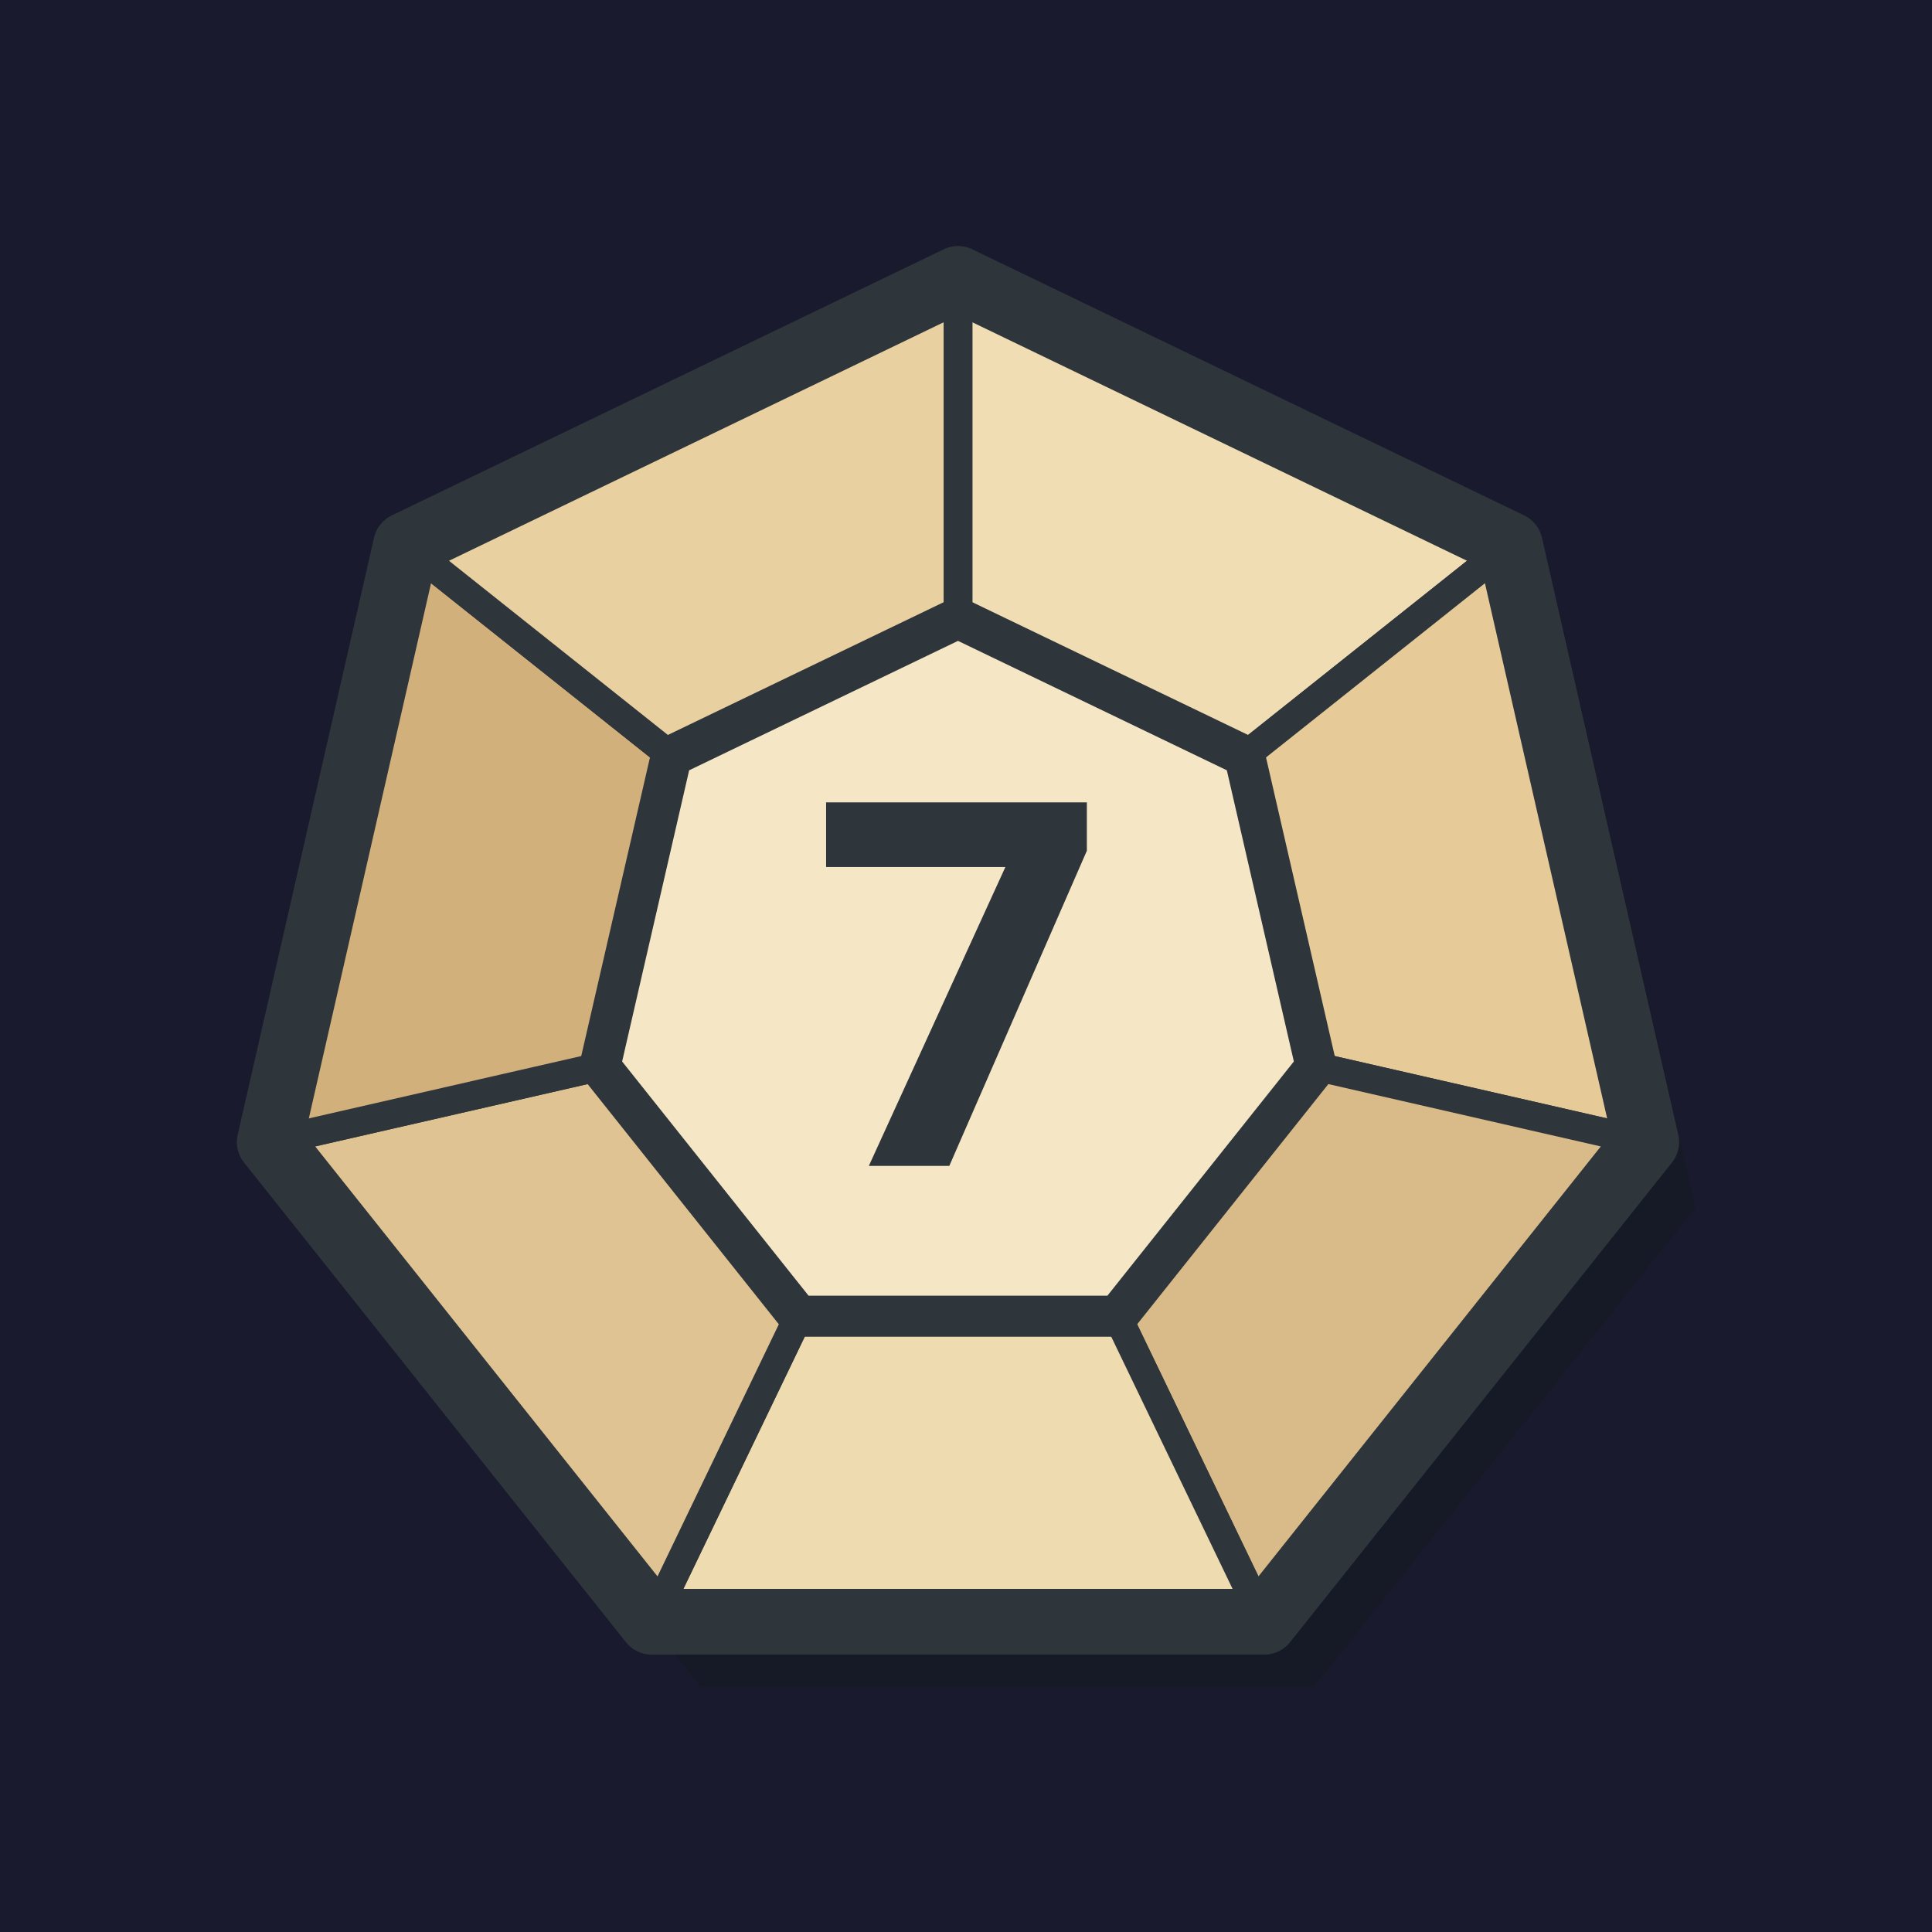
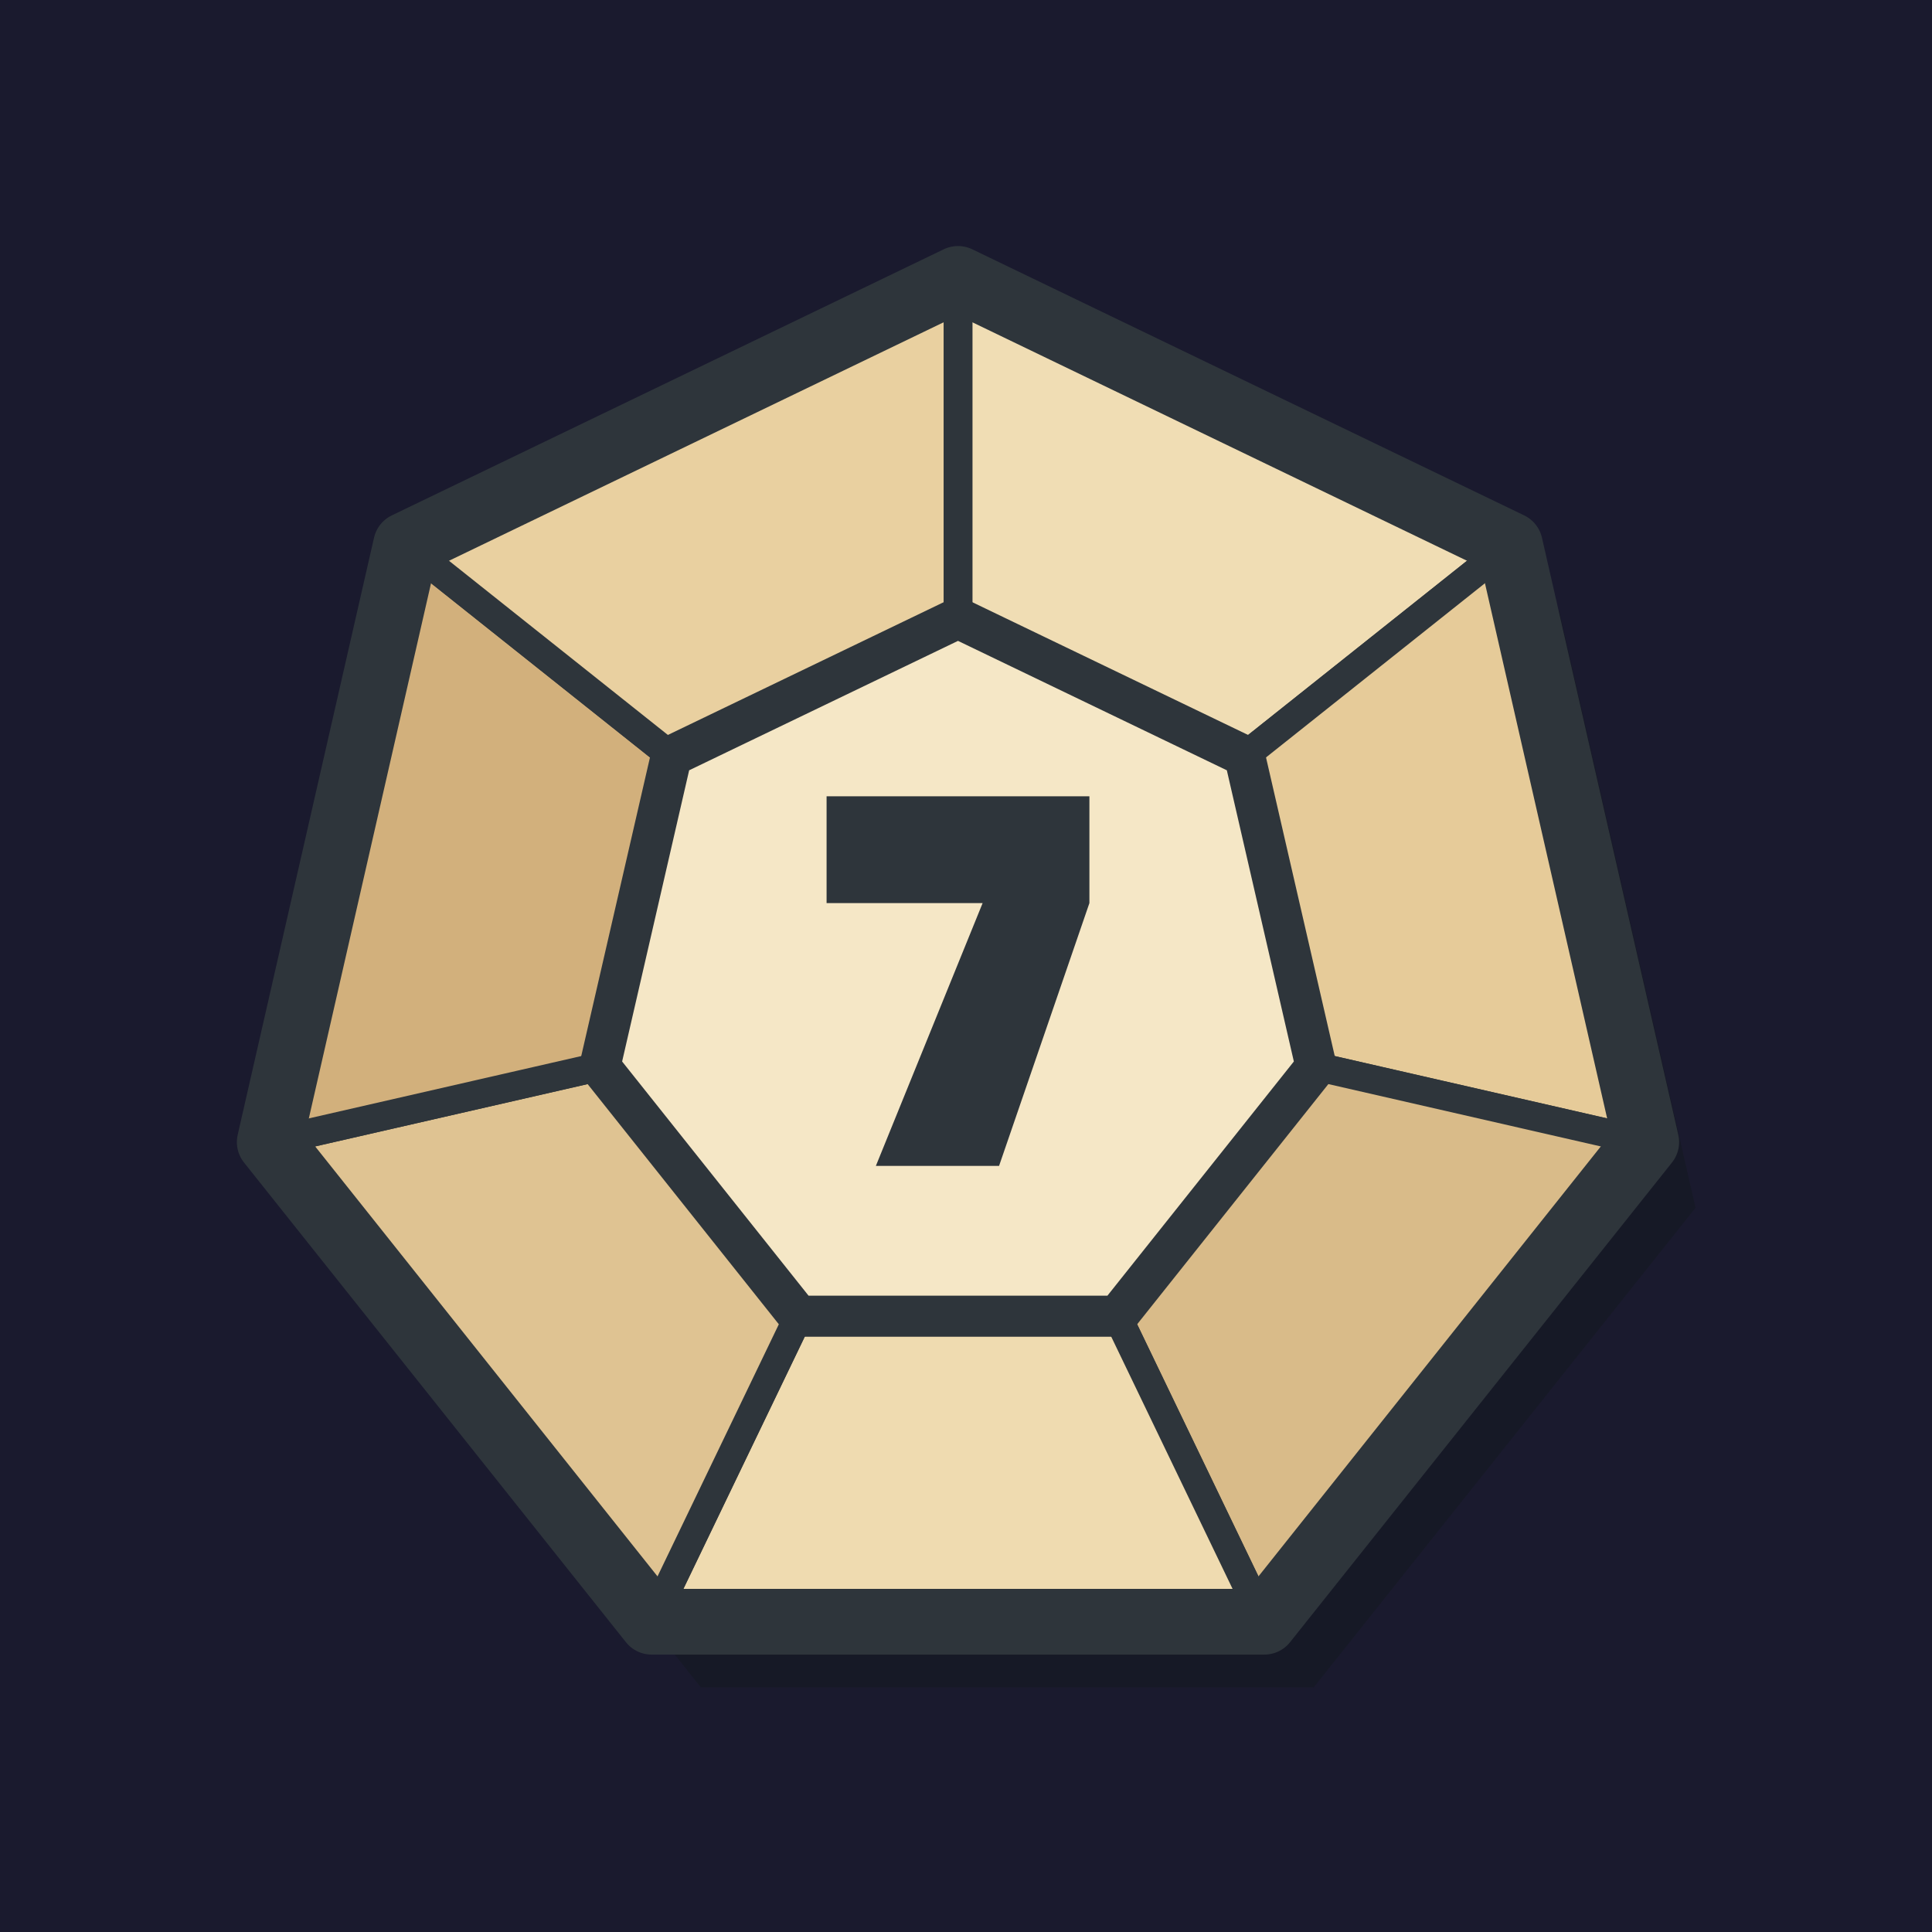
<svg xmlns="http://www.w3.org/2000/svg" width="180" height="180" viewBox="0 0 180 180">
  <rect width="180" height="180" fill="#1a1a2e" />
  <svg x="22" y="22" width="136" height="136" viewBox="112.11 109.77 177.73 175.78" preserveAspectRatio="xMidYMid meet">
    <g id="b-die">
      <g transform="translate(6,8)" opacity="0.45">
        <path d="M200,114 L267.2,146.4 L283.8,219.1 L237.3,277.5 L162.7,277.5 L116.2,219.1 L132.8,146.4 Z" fill="#12181C" />
      </g>
      <g stroke="#2E353B" stroke-width="3.5" stroke-linejoin="round">
        <path d="M200.0,114.0 L267.2,146.4 L234.9,172.1 L200.0,155.3 Z" fill="#F0DDB4" />
        <path d="M267.2,146.4 L283.8,219.1 L243.6,209.9 L234.9,172.1 Z" fill="#E6CB99" />
        <path d="M283.8,219.1 L237.3,277.5 L219.4,240.3 L243.6,209.9 Z" fill="#D9BB89" />
        <path d="M237.3,277.5 L162.7,277.5 L180.6,240.3 L219.4,240.3 Z" fill="#EFDBB0" />
        <path d="M162.7,277.5 L116.2,219.1 L156.4,209.9 L180.6,240.3 Z" fill="#DFC392" />
        <path d="M116.2,219.1 L132.8,146.4 L165.1,172.1 L156.4,209.9 Z" fill="#D2B07C" />
        <path d="M132.8,146.4 L200.0,114.0 L200.0,155.3 L165.1,172.1 Z" fill="#E9D0A0" />
      </g>
      <path d="M200.0,155.3 L234.9,172.1 L243.6,209.9 L219.4,240.3 L180.6,240.3 L156.4,209.9 L165.1,172.1 Z" fill="#F5E7C6" stroke="#2E353B" stroke-width="5" stroke-linejoin="round" />
      <path d="M200,114 L267.2,146.4 L283.8,219.1 L237.3,277.5 L162.7,277.5 L116.2,219.1 L132.8,146.4 Z" fill="none" stroke="#2E353B" stroke-width="8" stroke-linejoin="round" />
-       <text x="200" y="222" text-anchor="middle" font-family="Archivo, sans-serif" font-weight="900" font-size="62" fill="#2E353B">7</text>
+       <path id="b-pip" fill="#2E353B" d="M184,177 H216 V190 L205,222 H190 L203,190 H184 Z" />
    </g>
  </svg>
</svg>
